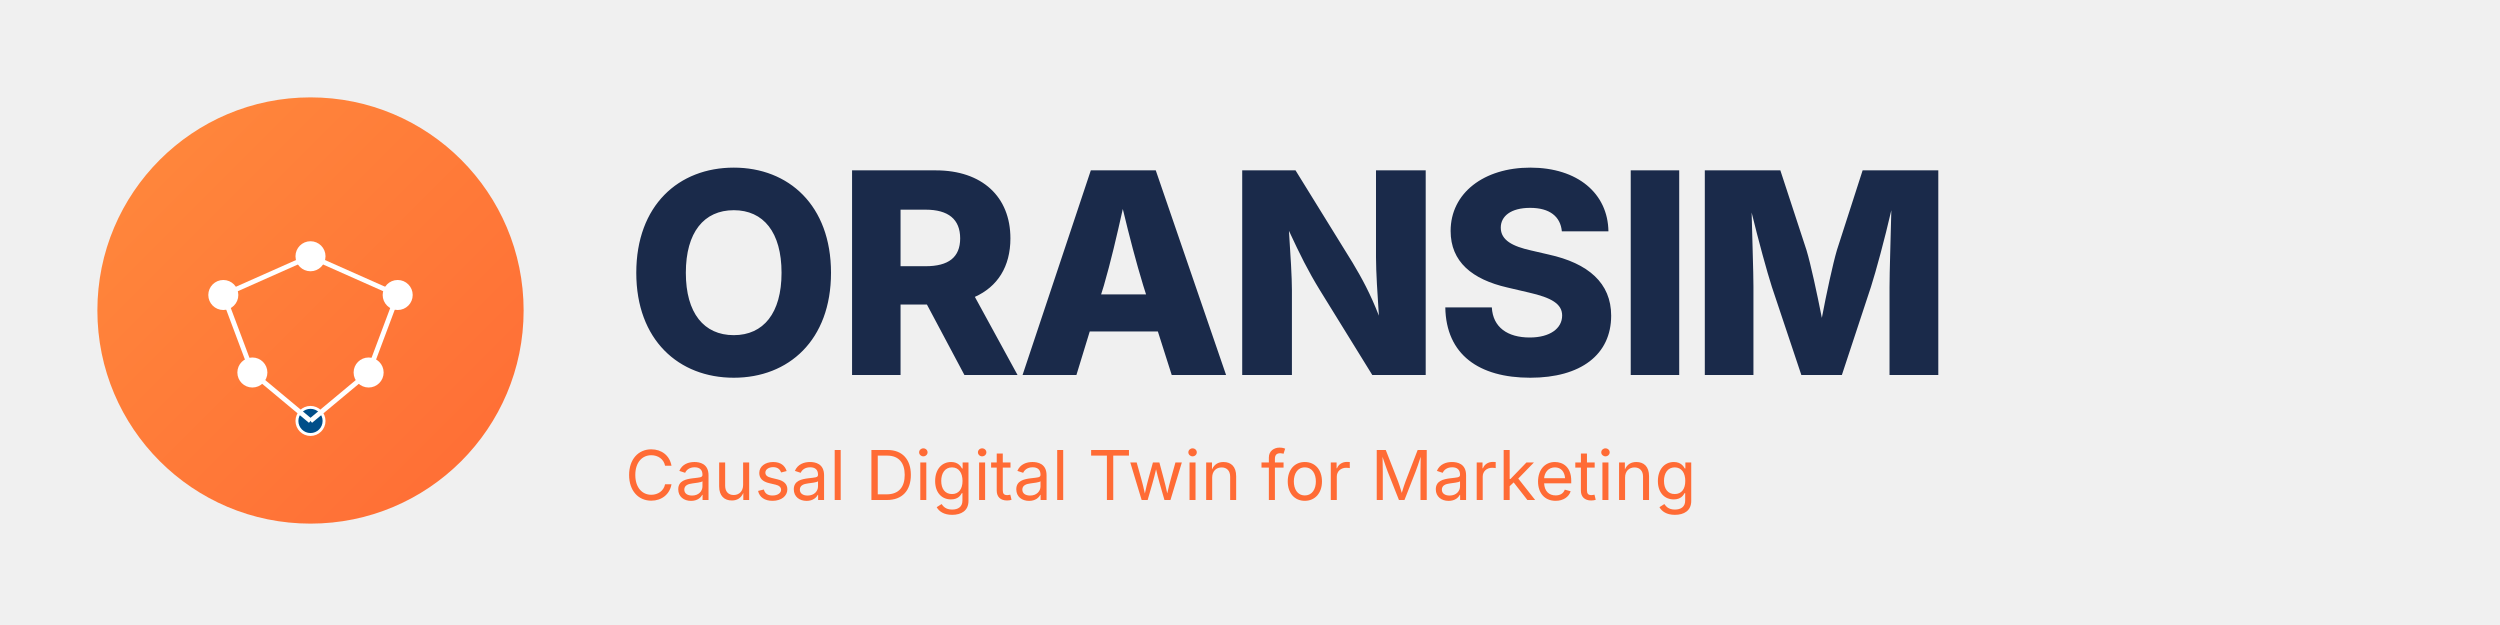
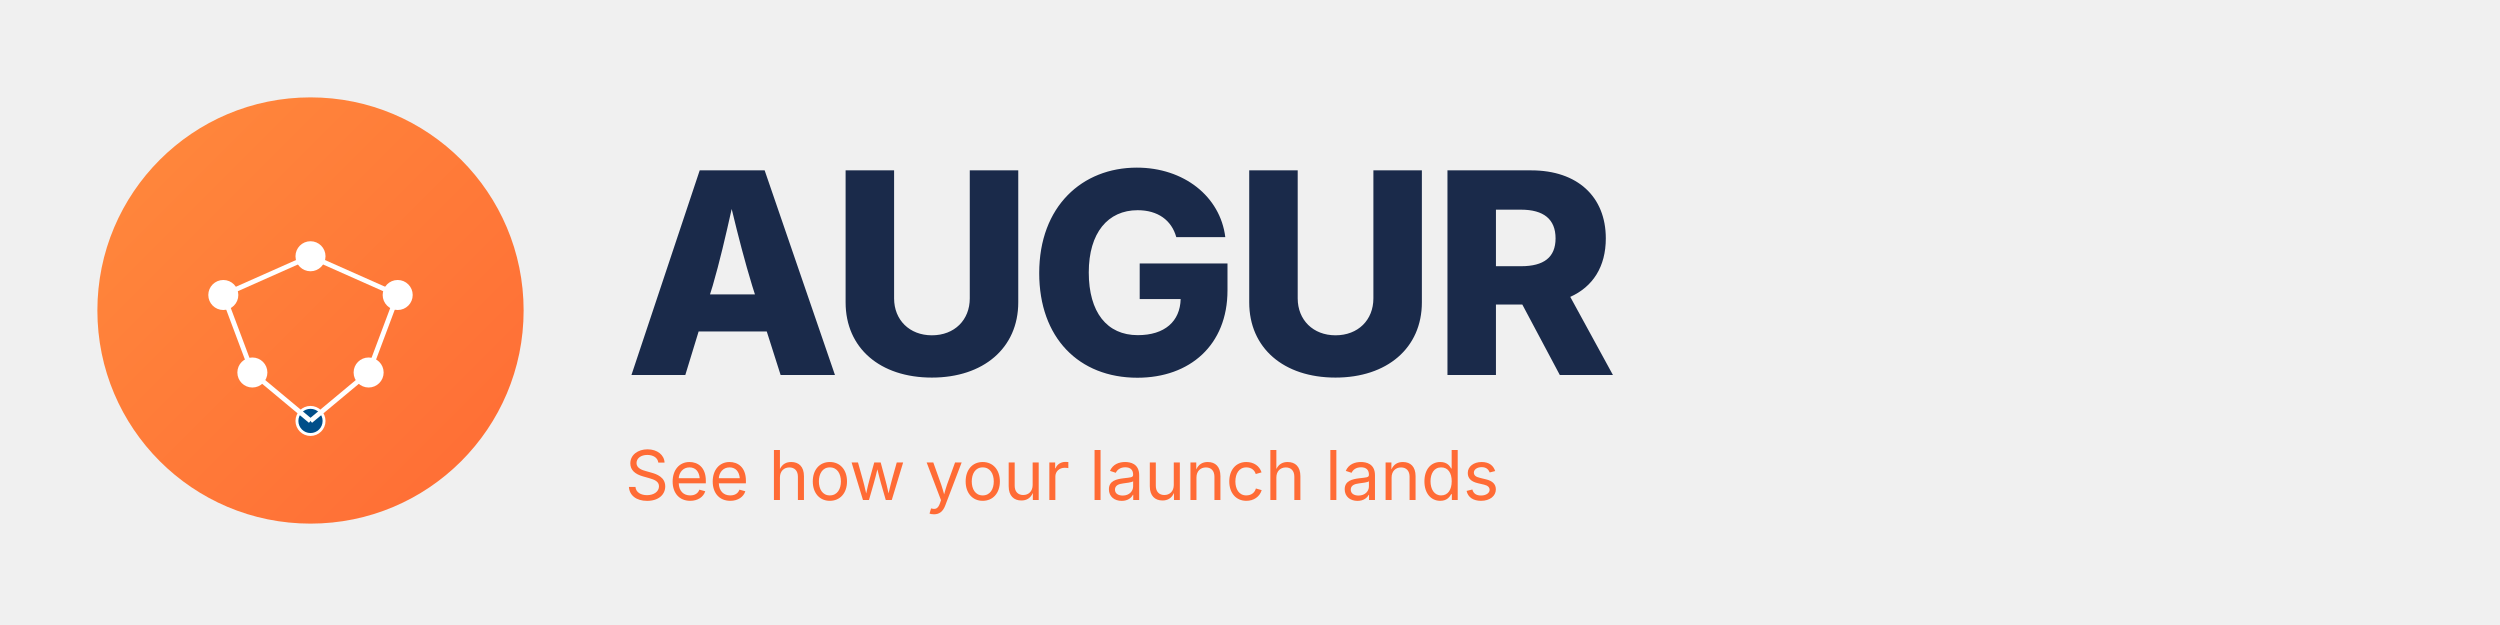
- <svg xmlns="http://www.w3.org/2000/svg" viewBox="0 0 800 200" role="img" aria-label="Oransim wordmark">
+ <svg xmlns="http://www.w3.org/2000/svg" viewBox="0 0 800 200" role="img" aria-label="Augur wordmark">
  <defs>
    <linearGradient id="orange" x1="0%" y1="0%" x2="100%" y2="100%">
      <stop offset="0%" stop-color="#FF8A3C" />
      <stop offset="100%" stop-color="#FF6B35" />
    </linearGradient>
  </defs>
  <g transform="translate(20,20) scale(0.31)">
    <circle cx="256" cy="256" r="220" fill="url(#orange)" />
    <g transform="translate(256,280)" fill="#ffffff" stroke="#ffffff" stroke-width="3">
      <circle cx="-90" cy="-40" r="14" />
      <circle cx="0" cy="-80" r="14" />
      <circle cx="90" cy="-40" r="14" />
      <circle cx="-60" cy="40" r="14" />
      <circle cx="60" cy="40" r="14" />
      <circle cx="0" cy="90" r="14" fill="#004E89" />
      <line x1="-90" y1="-40" x2="0" y2="-80" stroke-width="5" />
      <line x1="0" y1="-80" x2="90" y2="-40" stroke-width="5" />
      <line x1="-90" y1="-40" x2="-60" y2="40" stroke-width="5" />
      <line x1="90" y1="-40" x2="60" y2="40" stroke-width="5" />
      <line x1="-60" y1="40" x2="0" y2="90" stroke-width="5" />
      <line x1="60" y1="40" x2="0" y2="90" stroke-width="5" />
    </g>
  </g>
-   <text x="200" y="120" font-family="'Inter', 'Helvetica Neue', Arial, sans-serif" font-weight="800" font-size="90" letter-spacing="-2" fill="#1a2a4a">ORANSIM</text>
-   <text x="200" y="160" font-family="'Inter', 'Helvetica Neue', Arial, sans-serif" font-weight="400" font-size="22" fill="#FF6B35">Causal Digital Twin for Marketing</text>
+   <text x="200" y="120" font-family="'Inter', 'Helvetica Neue', Arial, sans-serif" font-weight="800" font-size="90" letter-spacing="-2" fill="#1a2a4a">AUGUR</text>
+   <text x="200" y="160" font-family="'Inter', 'Helvetica Neue', Arial, sans-serif" font-weight="400" font-size="22" fill="#FF6B35">See how your launch lands</text>
</svg>
